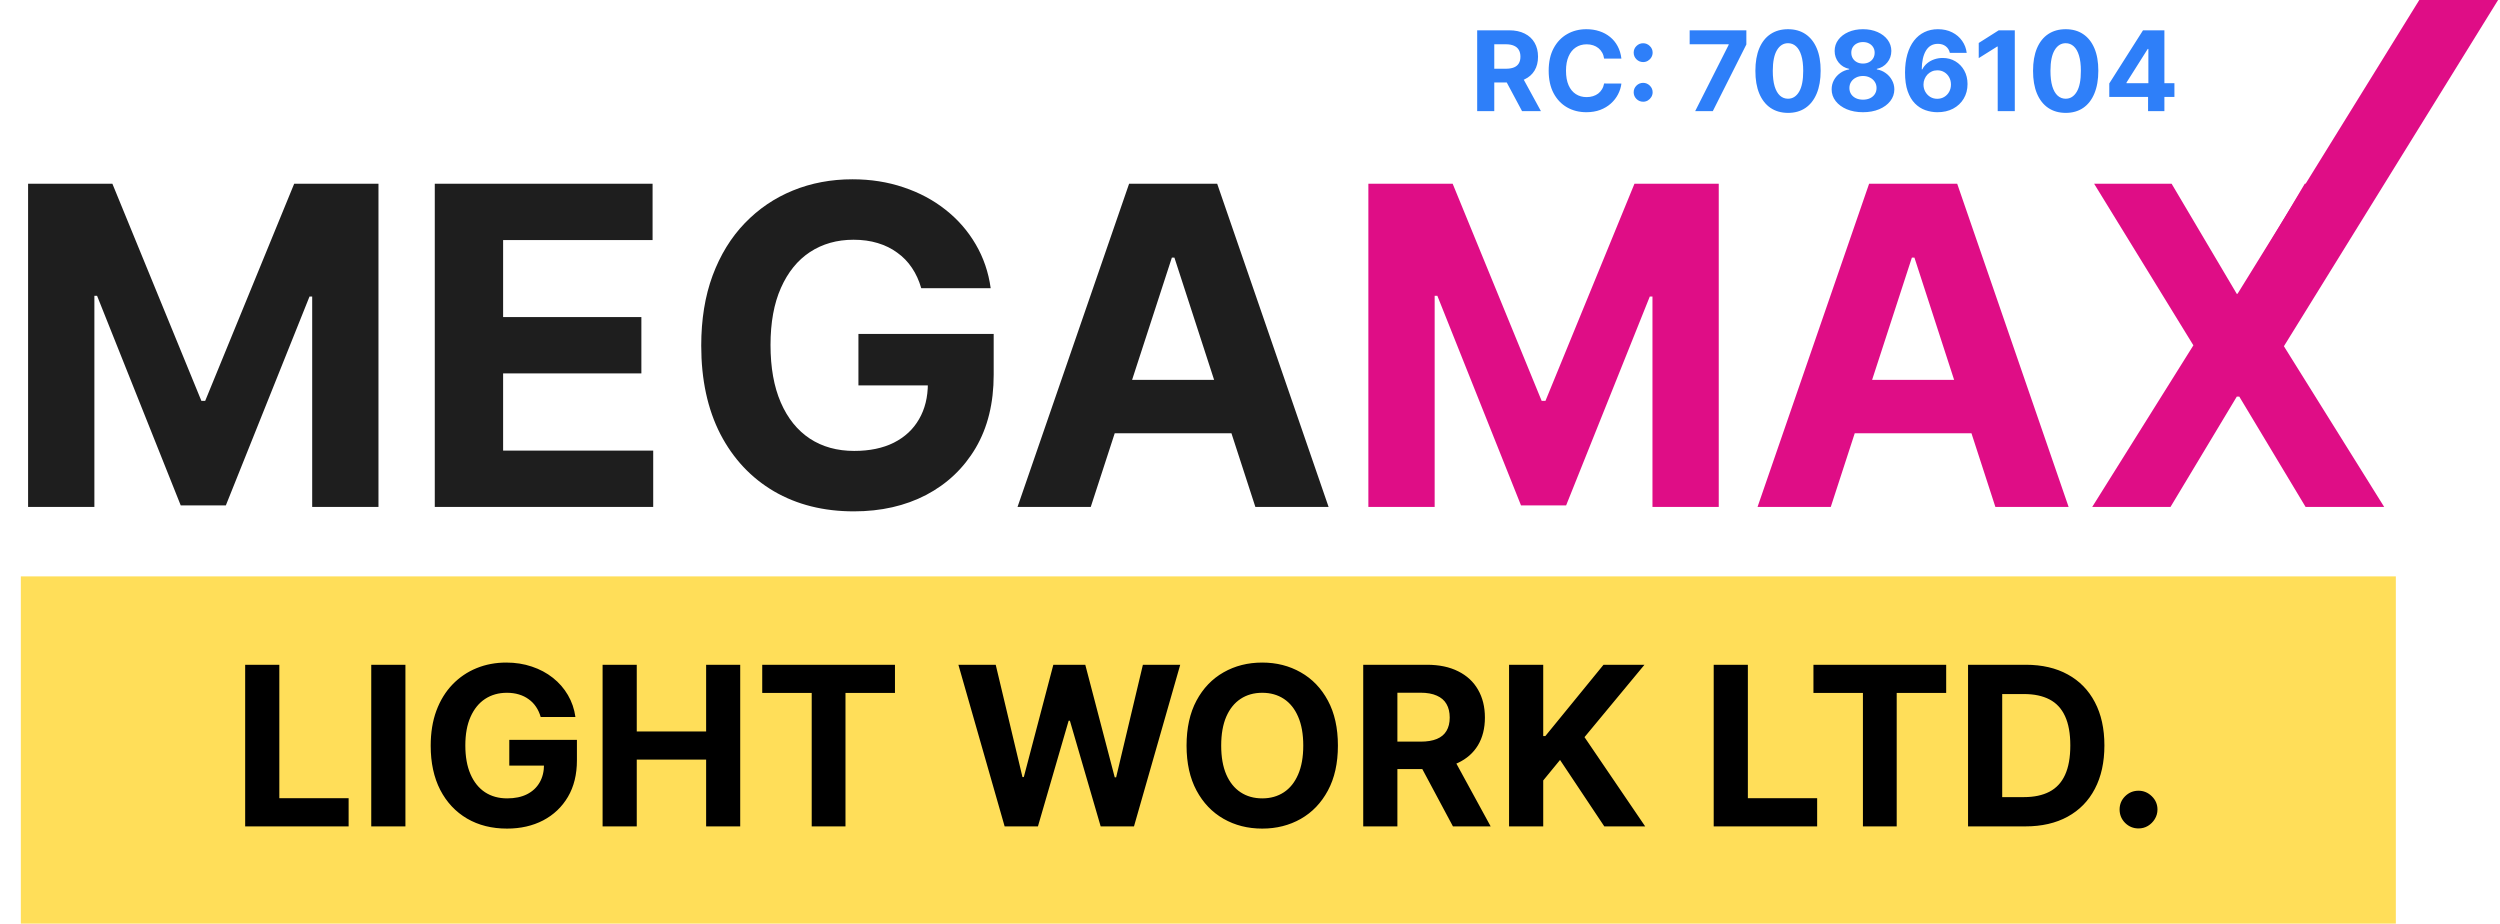
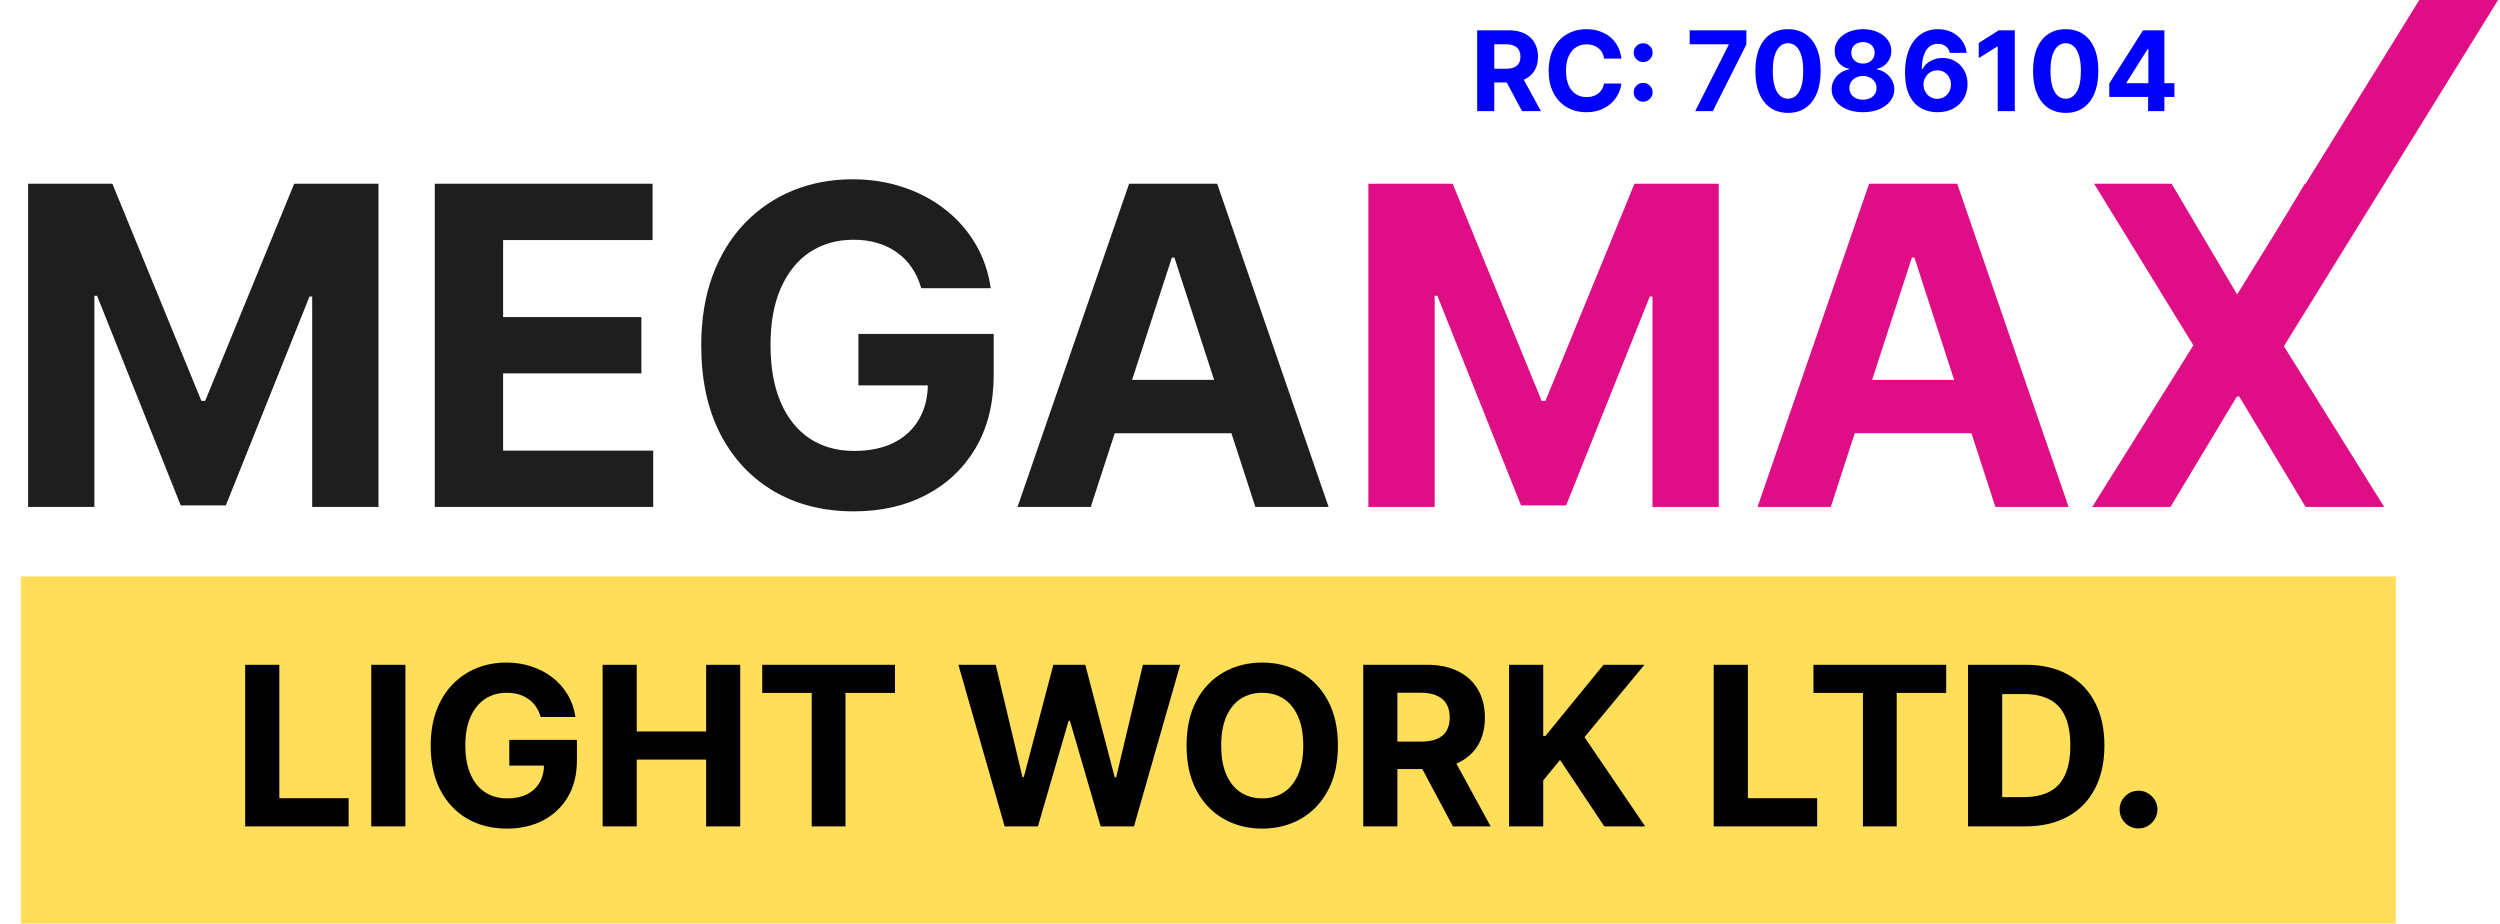
<svg xmlns="http://www.w3.org/2000/svg" width="360" height="133" viewBox="0 0 360 133" fill="none">
  <rect x="3" y="83" width="342" height="50" fill="#FFDE59" />
  <path d="M35.304 119V95.727H40.224V114.943H50.202V119H35.304ZM58.381 95.727V119H53.46V95.727H58.381ZM77.861 103.25C77.702 102.697 77.478 102.208 77.19 101.784C76.903 101.352 76.55 100.989 76.133 100.693C75.724 100.39 75.255 100.159 74.724 100C74.202 99.841 73.622 99.761 72.986 99.761C71.796 99.761 70.751 100.057 69.849 100.648C68.956 101.239 68.258 102.098 67.758 103.227C67.258 104.348 67.008 105.72 67.008 107.341C67.008 108.962 67.255 110.341 67.747 111.477C68.24 112.614 68.937 113.481 69.838 114.08C70.74 114.67 71.804 114.966 73.031 114.966C74.145 114.966 75.096 114.769 75.883 114.375C76.679 113.973 77.285 113.409 77.702 112.682C78.126 111.955 78.338 111.095 78.338 110.102L79.338 110.25H73.338V106.545H83.077V109.477C83.077 111.523 82.645 113.28 81.781 114.75C80.918 116.212 79.728 117.341 78.213 118.136C76.698 118.924 74.963 119.318 73.008 119.318C70.827 119.318 68.91 118.837 67.258 117.875C65.607 116.905 64.319 115.53 63.395 113.75C62.478 111.962 62.02 109.841 62.02 107.386C62.02 105.5 62.293 103.818 62.838 102.341C63.391 100.856 64.164 99.599 65.156 98.568C66.149 97.538 67.304 96.754 68.622 96.216C69.94 95.678 71.368 95.409 72.906 95.409C74.224 95.409 75.452 95.602 76.588 95.989C77.724 96.367 78.732 96.905 79.611 97.602C80.497 98.299 81.221 99.129 81.781 100.091C82.342 101.045 82.702 102.098 82.861 103.25H77.861ZM86.773 119V95.727H91.693V105.33H101.682V95.727H106.591V119H101.682V109.386H91.693V119H86.773ZM109.761 99.784V95.727H128.875V99.784H121.75V119H116.886V99.784H109.761ZM144.668 119L138.009 95.727H143.384L147.236 111.898H147.429L151.679 95.727H156.281L160.52 111.932H160.724L164.577 95.727H169.952L163.293 119H158.497L154.065 103.784H153.884L149.463 119H144.668ZM192.659 107.364C192.659 109.902 192.178 112.061 191.216 113.841C190.261 115.621 188.958 116.981 187.307 117.92C185.663 118.852 183.814 119.318 181.761 119.318C179.693 119.318 177.837 118.848 176.193 117.909C174.549 116.97 173.25 115.61 172.295 113.83C171.341 112.049 170.864 109.894 170.864 107.364C170.864 104.826 171.341 102.667 172.295 100.886C173.25 99.106 174.549 97.75 176.193 96.818C177.837 95.879 179.693 95.409 181.761 95.409C183.814 95.409 185.663 95.879 187.307 96.818C188.958 97.75 190.261 99.106 191.216 100.886C192.178 102.667 192.659 104.826 192.659 107.364ZM187.67 107.364C187.67 105.72 187.424 104.333 186.932 103.205C186.447 102.076 185.761 101.22 184.875 100.636C183.989 100.053 182.951 99.761 181.761 99.761C180.572 99.761 179.534 100.053 178.648 100.636C177.761 101.22 177.072 102.076 176.58 103.205C176.095 104.333 175.852 105.72 175.852 107.364C175.852 109.008 176.095 110.394 176.58 111.523C177.072 112.652 177.761 113.508 178.648 114.091C179.534 114.674 180.572 114.966 181.761 114.966C182.951 114.966 183.989 114.674 184.875 114.091C185.761 113.508 186.447 112.652 186.932 111.523C187.424 110.394 187.67 109.008 187.67 107.364ZM196.304 119V95.727H205.486C207.243 95.727 208.743 96.042 209.986 96.671C211.236 97.292 212.187 98.174 212.838 99.318C213.497 100.455 213.827 101.792 213.827 103.33C213.827 104.875 213.493 106.205 212.827 107.318C212.16 108.424 211.194 109.273 209.929 109.864C208.671 110.455 207.149 110.75 205.361 110.75H199.213V106.795H204.565C205.505 106.795 206.285 106.667 206.906 106.409C207.527 106.152 207.99 105.765 208.293 105.25C208.603 104.735 208.759 104.095 208.759 103.33C208.759 102.557 208.603 101.905 208.293 101.375C207.99 100.845 207.524 100.443 206.895 100.17C206.274 99.89 205.49 99.75 204.543 99.75H201.224V119H196.304ZM208.872 108.409L214.656 119H209.224L203.565 108.409H208.872ZM217.304 119V95.727H222.224V105.989H222.531L230.906 95.727H236.804L228.168 106.148L236.906 119H231.02L224.645 109.432L222.224 112.386V119H217.304ZM246.773 119V95.727H251.693V114.943H261.67V119H246.773ZM261.136 99.784V95.727H280.25V99.784H273.125V119H268.261V99.784H261.136ZM291.648 119H283.398V95.727H291.716C294.057 95.727 296.072 96.193 297.761 97.125C299.451 98.049 300.75 99.379 301.659 101.114C302.576 102.848 303.034 104.924 303.034 107.341C303.034 109.765 302.576 111.848 301.659 113.591C300.75 115.333 299.443 116.67 297.739 117.602C296.042 118.534 294.011 119 291.648 119ZM288.318 114.784H291.443C292.898 114.784 294.121 114.527 295.114 114.011C296.114 113.489 296.864 112.682 297.364 111.591C297.871 110.492 298.125 109.076 298.125 107.341C298.125 105.621 297.871 104.216 297.364 103.125C296.864 102.034 296.117 101.231 295.125 100.716C294.133 100.201 292.909 99.943 291.455 99.943H288.318V114.784ZM307.949 119.295C307.199 119.295 306.555 119.03 306.017 118.5C305.487 117.962 305.222 117.318 305.222 116.568C305.222 115.826 305.487 115.189 306.017 114.659C306.555 114.129 307.199 113.864 307.949 113.864C308.676 113.864 309.313 114.129 309.858 114.659C310.403 115.189 310.676 115.826 310.676 116.568C310.676 117.068 310.547 117.527 310.29 117.943C310.04 118.352 309.71 118.682 309.301 118.932C308.892 119.174 308.441 119.295 307.949 119.295Z" fill="black" />
  <path d="M4.045 26.454H16.182L29 57.727H29.546L42.364 26.454H54.5V73H44.955V42.705H44.568L32.523 72.773H26.023L13.977 42.591H13.591V73H4.045V26.454ZM62.608 73V26.454H93.972V34.568H72.449V45.659H92.358V53.773H72.449V64.886H94.062V73H62.608ZM132.659 41.5C132.341 40.394 131.894 39.417 131.318 38.568C130.742 37.705 130.038 36.977 129.205 36.386C128.386 35.78 127.447 35.318 126.386 35C125.341 34.682 124.182 34.523 122.909 34.523C120.53 34.523 118.439 35.114 116.636 36.295C114.848 37.477 113.455 39.197 112.455 41.455C111.455 43.697 110.955 46.439 110.955 49.682C110.955 52.924 111.447 55.682 112.432 57.955C113.417 60.227 114.811 61.962 116.614 63.159C118.417 64.341 120.545 64.932 123 64.932C125.227 64.932 127.129 64.538 128.705 63.75C130.295 62.947 131.508 61.818 132.341 60.364C133.189 58.909 133.614 57.189 133.614 55.205L135.614 55.5H123.614V48.091H143.091V53.955C143.091 58.045 142.227 61.561 140.5 64.5C138.773 67.424 136.394 69.682 133.364 71.273C130.333 72.849 126.864 73.636 122.955 73.636C118.591 73.636 114.758 72.674 111.455 70.75C108.152 68.811 105.576 66.061 103.727 62.5C101.894 58.924 100.977 54.682 100.977 49.773C100.977 46 101.523 42.636 102.614 39.682C103.72 36.712 105.265 34.197 107.25 32.136C109.235 30.076 111.545 28.508 114.182 27.432C116.818 26.356 119.674 25.818 122.75 25.818C125.386 25.818 127.841 26.204 130.114 26.977C132.386 27.735 134.402 28.811 136.159 30.204C137.932 31.599 139.379 33.258 140.5 35.182C141.621 37.091 142.341 39.197 142.659 41.5H132.659ZM157.068 73H146.523L162.591 26.454H175.273L191.318 73H180.773L169.114 37.091H168.75L157.068 73ZM156.409 54.705H181.318V62.386H156.409V54.705Z" fill="#1E1E1E" />
  <path d="M197.045 26.454H209.182L222 57.727H222.545L235.364 26.454H247.5V73H237.955V42.705H237.568L225.523 72.773H219.023L206.977 42.591H206.591V73H197.045V26.454ZM263.631 73H253.085L269.153 26.454H281.835L297.881 73H287.335L275.676 37.091H275.312L263.631 73ZM262.972 54.705H287.881V62.386H262.972V54.705ZM312.71 26.454L322.097 42.318H322.46L331.892 26.454H343.006L328.801 49.727L343.324 73H332.006L322.46 57.114H322.097L312.551 73H301.278L315.847 49.727L301.551 26.454H312.71Z" fill="#DF0D86" />
  <path fill-rule="evenodd" clip-rule="evenodd" d="M348.377 0L318.552 48.211L326.76 53.288L359.725 0H348.377Z" fill="#DF0D86" />
-   <path d="M212.714 16V4.364H217.305C218.184 4.364 218.934 4.521 219.555 4.835C220.18 5.146 220.656 5.587 220.982 6.159C221.311 6.727 221.476 7.396 221.476 8.165C221.476 8.938 221.309 9.602 220.976 10.159C220.643 10.712 220.16 11.136 219.527 11.432C218.898 11.727 218.137 11.875 217.243 11.875H214.169V9.898H216.845C217.315 9.898 217.705 9.833 218.016 9.705C218.326 9.576 218.557 9.383 218.709 9.125C218.864 8.867 218.942 8.547 218.942 8.165C218.942 7.778 218.864 7.453 218.709 7.188C218.557 6.922 218.324 6.722 218.01 6.585C217.699 6.445 217.307 6.375 216.834 6.375H215.175V16H212.714ZM218.999 10.704L221.891 16H219.175L216.345 10.704H218.999ZM233.482 8.438H230.993C230.947 8.116 230.855 7.83 230.714 7.58C230.574 7.326 230.394 7.11 230.175 6.932C229.955 6.754 229.701 6.617 229.413 6.523C229.129 6.428 228.821 6.381 228.487 6.381C227.885 6.381 227.36 6.53 226.913 6.83C226.466 7.125 226.12 7.557 225.874 8.125C225.627 8.689 225.504 9.375 225.504 10.182C225.504 11.011 225.627 11.708 225.874 12.273C226.124 12.837 226.472 13.263 226.919 13.551C227.366 13.839 227.883 13.983 228.47 13.983C228.8 13.983 229.105 13.939 229.385 13.852C229.669 13.765 229.921 13.638 230.141 13.472C230.36 13.301 230.542 13.095 230.686 12.852C230.834 12.61 230.936 12.333 230.993 12.023L233.482 12.034C233.417 12.568 233.256 13.083 232.999 13.579C232.745 14.072 232.402 14.513 231.97 14.903C231.542 15.29 231.031 15.597 230.436 15.824C229.845 16.047 229.177 16.159 228.43 16.159C227.393 16.159 226.464 15.924 225.646 15.454C224.832 14.985 224.188 14.305 223.714 13.415C223.245 12.525 223.01 11.447 223.01 10.182C223.01 8.913 223.249 7.833 223.726 6.943C224.203 6.053 224.851 5.375 225.669 4.909C226.487 4.439 227.408 4.205 228.43 4.205C229.105 4.205 229.73 4.299 230.305 4.489C230.885 4.678 231.398 4.955 231.845 5.318C232.292 5.678 232.656 6.119 232.936 6.642C233.22 7.165 233.402 7.763 233.482 8.438ZM236.615 14.648C236.24 14.648 235.918 14.515 235.649 14.25C235.384 13.985 235.251 13.663 235.251 13.284C235.251 12.913 235.384 12.595 235.649 12.329C235.918 12.064 236.24 11.932 236.615 11.932C236.979 11.932 237.297 12.064 237.57 12.329C237.842 12.595 237.979 12.913 237.979 13.284C237.979 13.534 237.914 13.763 237.786 13.972C237.661 14.176 237.496 14.341 237.291 14.466C237.087 14.587 236.861 14.648 236.615 14.648ZM236.615 8.938C236.24 8.938 235.918 8.805 235.649 8.54C235.384 8.275 235.251 7.953 235.251 7.574C235.251 7.203 235.384 6.886 235.649 6.625C235.918 6.36 236.24 6.227 236.615 6.227C236.979 6.227 237.297 6.36 237.57 6.625C237.842 6.886 237.979 7.203 237.979 7.574C237.979 7.828 237.914 8.059 237.786 8.267C237.661 8.472 237.496 8.634 237.291 8.756C237.087 8.877 236.861 8.938 236.615 8.938ZM244.107 16L248.93 6.455V6.375H243.311V4.364H251.476V6.403L246.646 16H244.107ZM257.474 16.256C256.497 16.252 255.656 16.011 254.952 15.534C254.251 15.057 253.711 14.366 253.332 13.46C252.957 12.555 252.772 11.466 252.776 10.193C252.776 8.924 252.963 7.843 253.338 6.949C253.717 6.055 254.257 5.375 254.957 4.909C255.662 4.439 256.501 4.205 257.474 4.205C258.448 4.205 259.285 4.439 259.986 4.909C260.69 5.379 261.232 6.061 261.611 6.955C261.99 7.845 262.177 8.924 262.173 10.193C262.173 11.47 261.984 12.561 261.605 13.466C261.23 14.371 260.692 15.062 259.991 15.54C259.291 16.017 258.452 16.256 257.474 16.256ZM257.474 14.216C258.141 14.216 258.673 13.881 259.071 13.21C259.469 12.54 259.666 11.534 259.662 10.193C259.662 9.311 259.571 8.576 259.389 7.989C259.211 7.402 258.957 6.96 258.628 6.665C258.302 6.369 257.918 6.222 257.474 6.222C256.812 6.222 256.281 6.553 255.884 7.216C255.486 7.879 255.285 8.871 255.281 10.193C255.281 11.087 255.37 11.833 255.548 12.432C255.73 13.027 255.986 13.473 256.315 13.773C256.645 14.068 257.031 14.216 257.474 14.216ZM268.268 16.159C267.393 16.159 266.615 16.017 265.933 15.733C265.255 15.445 264.723 15.053 264.337 14.557C263.95 14.061 263.757 13.498 263.757 12.869C263.757 12.384 263.867 11.939 264.087 11.534C264.31 11.125 264.613 10.786 264.996 10.517C265.378 10.244 265.806 10.07 266.28 9.994V9.915C265.659 9.79 265.155 9.489 264.768 9.011C264.382 8.53 264.189 7.972 264.189 7.335C264.189 6.733 264.365 6.197 264.717 5.727C265.07 5.254 265.553 4.883 266.166 4.614C266.784 4.341 267.484 4.205 268.268 4.205C269.053 4.205 269.751 4.341 270.365 4.614C270.982 4.886 271.467 5.259 271.82 5.733C272.172 6.203 272.35 6.737 272.354 7.335C272.35 7.975 272.153 8.534 271.763 9.011C271.373 9.489 270.873 9.79 270.263 9.915V9.994C270.729 10.07 271.151 10.244 271.53 10.517C271.912 10.786 272.215 11.125 272.439 11.534C272.666 11.939 272.782 12.384 272.786 12.869C272.782 13.498 272.587 14.061 272.2 14.557C271.814 15.053 271.28 15.445 270.598 15.733C269.92 16.017 269.143 16.159 268.268 16.159ZM268.268 14.352C268.659 14.352 269 14.282 269.291 14.142C269.583 13.998 269.81 13.801 269.973 13.551C270.14 13.297 270.223 13.006 270.223 12.676C270.223 12.339 270.138 12.042 269.967 11.784C269.797 11.523 269.566 11.318 269.274 11.171C268.982 11.019 268.647 10.943 268.268 10.943C267.893 10.943 267.558 11.019 267.263 11.171C266.967 11.318 266.734 11.523 266.564 11.784C266.397 12.042 266.314 12.339 266.314 12.676C266.314 13.006 266.395 13.297 266.558 13.551C266.721 13.801 266.95 13.998 267.246 14.142C267.541 14.282 267.882 14.352 268.268 14.352ZM268.268 9.153C268.594 9.153 268.884 9.087 269.138 8.955C269.392 8.822 269.59 8.638 269.734 8.403C269.878 8.169 269.95 7.898 269.95 7.591C269.95 7.288 269.878 7.023 269.734 6.795C269.59 6.564 269.393 6.384 269.143 6.256C268.893 6.123 268.602 6.057 268.268 6.057C267.939 6.057 267.647 6.123 267.393 6.256C267.14 6.384 266.941 6.564 266.797 6.795C266.657 7.023 266.587 7.288 266.587 7.591C266.587 7.898 266.659 8.169 266.803 8.403C266.946 8.638 267.145 8.822 267.399 8.955C267.653 9.087 267.943 9.153 268.268 9.153ZM278.972 16.159C278.373 16.155 277.795 16.055 277.239 15.858C276.686 15.661 276.189 15.341 275.75 14.898C275.311 14.454 274.962 13.867 274.705 13.136C274.451 12.405 274.324 11.508 274.324 10.443C274.328 9.466 274.439 8.593 274.659 7.824C274.883 7.051 275.201 6.396 275.614 5.858C276.03 5.32 276.528 4.911 277.108 4.631C277.688 4.347 278.337 4.205 279.057 4.205C279.833 4.205 280.519 4.356 281.114 4.659C281.708 4.958 282.186 5.366 282.545 5.881C282.909 6.396 283.129 6.973 283.205 7.614H280.778C280.684 7.208 280.485 6.89 280.182 6.659C279.879 6.428 279.504 6.312 279.057 6.312C278.299 6.312 277.723 6.642 277.33 7.301C276.939 7.96 276.741 8.856 276.733 9.989H276.812C276.987 9.644 277.222 9.35 277.517 9.108C277.816 8.862 278.155 8.674 278.534 8.545C278.917 8.413 279.32 8.347 279.744 8.347C280.434 8.347 281.047 8.509 281.585 8.835C282.123 9.157 282.547 9.6 282.858 10.165C283.169 10.729 283.324 11.375 283.324 12.102C283.324 12.89 283.14 13.591 282.773 14.204C282.409 14.818 281.9 15.299 281.244 15.648C280.593 15.992 279.835 16.163 278.972 16.159ZM278.96 14.227C279.339 14.227 279.678 14.136 279.977 13.954C280.277 13.773 280.511 13.527 280.682 13.216C280.852 12.905 280.938 12.557 280.938 12.171C280.938 11.784 280.852 11.438 280.682 11.131C280.515 10.824 280.284 10.579 279.989 10.398C279.693 10.216 279.356 10.125 278.977 10.125C278.693 10.125 278.43 10.178 278.188 10.284C277.949 10.39 277.739 10.538 277.557 10.727C277.379 10.917 277.239 11.136 277.136 11.386C277.034 11.633 276.983 11.896 276.983 12.176C276.983 12.551 277.068 12.894 277.239 13.204C277.413 13.515 277.648 13.763 277.943 13.949C278.242 14.134 278.581 14.227 278.96 14.227ZM290.131 4.364V16H287.67V6.699H287.602L284.938 8.369V6.188L287.818 4.364H290.131ZM297.459 16.256C296.482 16.252 295.641 16.011 294.936 15.534C294.235 15.057 293.696 14.366 293.317 13.46C292.942 12.555 292.756 11.466 292.76 10.193C292.76 8.924 292.947 7.843 293.322 6.949C293.701 6.055 294.241 5.375 294.942 4.909C295.646 4.439 296.485 4.205 297.459 4.205C298.432 4.205 299.269 4.439 299.97 4.909C300.675 5.379 301.216 6.061 301.595 6.955C301.974 7.845 302.161 8.924 302.158 10.193C302.158 11.47 301.968 12.561 301.589 13.466C301.214 14.371 300.677 15.062 299.976 15.54C299.275 16.017 298.436 16.256 297.459 16.256ZM297.459 14.216C298.125 14.216 298.658 13.881 299.055 13.21C299.453 12.54 299.65 11.534 299.646 10.193C299.646 9.311 299.555 8.576 299.374 7.989C299.196 7.402 298.942 6.96 298.612 6.665C298.286 6.369 297.902 6.222 297.459 6.222C296.796 6.222 296.266 6.553 295.868 7.216C295.47 7.879 295.269 8.871 295.266 10.193C295.266 11.087 295.355 11.833 295.533 12.432C295.714 13.027 295.97 13.473 296.3 13.773C296.629 14.068 297.016 14.216 297.459 14.216ZM303.736 13.954V12.017L308.594 4.364H310.264V7.045H309.276L306.213 11.892V11.983H313.116V13.954H303.736ZM309.321 16V13.364L309.366 12.506V4.364H311.673V16H309.321Z" fill="#2E7FF9" />
+   <path d="M212.714 16V4.364H217.305C218.184 4.364 218.934 4.521 219.555 4.835C220.18 5.146 220.656 5.587 220.982 6.159C221.311 6.727 221.476 7.396 221.476 8.165C221.476 8.938 221.309 9.602 220.976 10.159C220.643 10.712 220.16 11.136 219.527 11.432C218.898 11.727 218.137 11.875 217.243 11.875H214.169V9.898H216.845C217.315 9.898 217.705 9.833 218.016 9.705C218.326 9.576 218.557 9.383 218.709 9.125C218.864 8.867 218.942 8.547 218.942 8.165C218.942 7.778 218.864 7.453 218.709 7.188C218.557 6.922 218.324 6.722 218.01 6.585C217.699 6.445 217.307 6.375 216.834 6.375H215.175V16H212.714ZM218.999 10.704L221.891 16H219.175L216.345 10.704H218.999ZM233.482 8.438H230.993C230.947 8.116 230.855 7.83 230.714 7.58C230.574 7.326 230.394 7.11 230.175 6.932C229.955 6.754 229.701 6.617 229.413 6.523C229.129 6.428 228.821 6.381 228.487 6.381C227.885 6.381 227.36 6.53 226.913 6.83C226.466 7.125 226.12 7.557 225.874 8.125C225.627 8.689 225.504 9.375 225.504 10.182C225.504 11.011 225.627 11.708 225.874 12.273C226.124 12.837 226.472 13.263 226.919 13.551C227.366 13.839 227.883 13.983 228.47 13.983C228.8 13.983 229.105 13.939 229.385 13.852C229.669 13.765 229.921 13.638 230.141 13.472C230.36 13.301 230.542 13.095 230.686 12.852C230.834 12.61 230.936 12.333 230.993 12.023L233.482 12.034C233.417 12.568 233.256 13.083 232.999 13.579C232.745 14.072 232.402 14.513 231.97 14.903C231.542 15.29 231.031 15.597 230.436 15.824C229.845 16.047 229.177 16.159 228.43 16.159C227.393 16.159 226.464 15.924 225.646 15.454C224.832 14.985 224.188 14.305 223.714 13.415C223.245 12.525 223.01 11.447 223.01 10.182C223.01 8.913 223.249 7.833 223.726 6.943C224.203 6.053 224.851 5.375 225.669 4.909C226.487 4.439 227.408 4.205 228.43 4.205C229.105 4.205 229.73 4.299 230.305 4.489C230.885 4.678 231.398 4.955 231.845 5.318C232.292 5.678 232.656 6.119 232.936 6.642C233.22 7.165 233.402 7.763 233.482 8.438ZM236.615 14.648C236.24 14.648 235.918 14.515 235.649 14.25C235.384 13.985 235.251 13.663 235.251 13.284C235.251 12.913 235.384 12.595 235.649 12.329C235.918 12.064 236.24 11.932 236.615 11.932C236.979 11.932 237.297 12.064 237.57 12.329C237.842 12.595 237.979 12.913 237.979 13.284C237.979 13.534 237.914 13.763 237.786 13.972C237.661 14.176 237.496 14.341 237.291 14.466C237.087 14.587 236.861 14.648 236.615 14.648ZM236.615 8.938C236.24 8.938 235.918 8.805 235.649 8.54C235.384 8.275 235.251 7.953 235.251 7.574C235.251 7.203 235.384 6.886 235.649 6.625C235.918 6.36 236.24 6.227 236.615 6.227C236.979 6.227 237.297 6.36 237.57 6.625C237.842 6.886 237.979 7.203 237.979 7.574C237.979 7.828 237.914 8.059 237.786 8.267C237.661 8.472 237.496 8.634 237.291 8.756C237.087 8.877 236.861 8.938 236.615 8.938ZM244.107 16L248.93 6.455V6.375H243.311V4.364H251.476V6.403L246.646 16H244.107ZM257.474 16.256C256.497 16.252 255.656 16.011 254.952 15.534C254.251 15.057 253.711 14.366 253.332 13.46C252.957 12.555 252.772 11.466 252.776 10.193C252.776 8.924 252.963 7.843 253.338 6.949C253.717 6.055 254.257 5.375 254.957 4.909C255.662 4.439 256.501 4.205 257.474 4.205C258.448 4.205 259.285 4.439 259.986 4.909C260.69 5.379 261.232 6.061 261.611 6.955C261.99 7.845 262.177 8.924 262.173 10.193C262.173 11.47 261.984 12.561 261.605 13.466C261.23 14.371 260.692 15.062 259.991 15.54C259.291 16.017 258.452 16.256 257.474 16.256ZM257.474 14.216C258.141 14.216 258.673 13.881 259.071 13.21C259.469 12.54 259.666 11.534 259.662 10.193C259.662 9.311 259.571 8.576 259.389 7.989C259.211 7.402 258.957 6.96 258.628 6.665C258.302 6.369 257.918 6.222 257.474 6.222C256.812 6.222 256.281 6.553 255.884 7.216C255.486 7.879 255.285 8.871 255.281 10.193C255.281 11.087 255.37 11.833 255.548 12.432C255.73 13.027 255.986 13.473 256.315 13.773C256.645 14.068 257.031 14.216 257.474 14.216ZM268.268 16.159C267.393 16.159 266.615 16.017 265.933 15.733C265.255 15.445 264.723 15.053 264.337 14.557C263.95 14.061 263.757 13.498 263.757 12.869C263.757 12.384 263.867 11.939 264.087 11.534C264.31 11.125 264.613 10.786 264.996 10.517C265.378 10.244 265.806 10.07 266.28 9.994V9.915C265.659 9.79 265.155 9.489 264.768 9.011C264.382 8.53 264.189 7.972 264.189 7.335C264.189 6.733 264.365 6.197 264.717 5.727C265.07 5.254 265.553 4.883 266.166 4.614C266.784 4.341 267.484 4.205 268.268 4.205C269.053 4.205 269.751 4.341 270.365 4.614C270.982 4.886 271.467 5.259 271.82 5.733C272.172 6.203 272.35 6.737 272.354 7.335C272.35 7.975 272.153 8.534 271.763 9.011C271.373 9.489 270.873 9.79 270.263 9.915V9.994C270.729 10.07 271.151 10.244 271.53 10.517C271.912 10.786 272.215 11.125 272.439 11.534C272.666 11.939 272.782 12.384 272.786 12.869C272.782 13.498 272.587 14.061 272.2 14.557C271.814 15.053 271.28 15.445 270.598 15.733C269.92 16.017 269.143 16.159 268.268 16.159ZM268.268 14.352C268.659 14.352 269 14.282 269.291 14.142C269.583 13.998 269.81 13.801 269.973 13.551C270.14 13.297 270.223 13.006 270.223 12.676C270.223 12.339 270.138 12.042 269.967 11.784C269.797 11.523 269.566 11.318 269.274 11.171C268.982 11.019 268.647 10.943 268.268 10.943C267.893 10.943 267.558 11.019 267.263 11.171C266.967 11.318 266.734 11.523 266.564 11.784C266.397 12.042 266.314 12.339 266.314 12.676C266.314 13.006 266.395 13.297 266.558 13.551C266.721 13.801 266.95 13.998 267.246 14.142C267.541 14.282 267.882 14.352 268.268 14.352ZM268.268 9.153C268.594 9.153 268.884 9.087 269.138 8.955C269.392 8.822 269.59 8.638 269.734 8.403C269.878 8.169 269.95 7.898 269.95 7.591C269.95 7.288 269.878 7.023 269.734 6.795C269.59 6.564 269.393 6.384 269.143 6.256C268.893 6.123 268.602 6.057 268.268 6.057C267.939 6.057 267.647 6.123 267.393 6.256C267.14 6.384 266.941 6.564 266.797 6.795C266.657 7.023 266.587 7.288 266.587 7.591C266.587 7.898 266.659 8.169 266.803 8.403C266.946 8.638 267.145 8.822 267.399 8.955C267.653 9.087 267.943 9.153 268.268 9.153ZM278.972 16.159C278.373 16.155 277.795 16.055 277.239 15.858C276.686 15.661 276.189 15.341 275.75 14.898C275.311 14.454 274.962 13.867 274.705 13.136C274.451 12.405 274.324 11.508 274.324 10.443C274.328 9.466 274.439 8.593 274.659 7.824C274.883 7.051 275.201 6.396 275.614 5.858C276.03 5.32 276.528 4.911 277.108 4.631C277.688 4.347 278.337 4.205 279.057 4.205C279.833 4.205 280.519 4.356 281.114 4.659C281.708 4.958 282.186 5.366 282.545 5.881C282.909 6.396 283.129 6.973 283.205 7.614H280.778C280.684 7.208 280.485 6.89 280.182 6.659C279.879 6.428 279.504 6.312 279.057 6.312C278.299 6.312 277.723 6.642 277.33 7.301C276.939 7.96 276.741 8.856 276.733 9.989H276.812C276.987 9.644 277.222 9.35 277.517 9.108C277.816 8.862 278.155 8.674 278.534 8.545C278.917 8.413 279.32 8.347 279.744 8.347C280.434 8.347 281.047 8.509 281.585 8.835C282.123 9.157 282.547 9.6 282.858 10.165C283.169 10.729 283.324 11.375 283.324 12.102C283.324 12.89 283.14 13.591 282.773 14.204C282.409 14.818 281.9 15.299 281.244 15.648C280.593 15.992 279.835 16.163 278.972 16.159ZM278.96 14.227C279.339 14.227 279.678 14.136 279.977 13.954C280.277 13.773 280.511 13.527 280.682 13.216C280.852 12.905 280.938 12.557 280.938 12.171C280.938 11.784 280.852 11.438 280.682 11.131C280.515 10.824 280.284 10.579 279.989 10.398C279.693 10.216 279.356 10.125 278.977 10.125C278.693 10.125 278.43 10.178 278.188 10.284C277.949 10.39 277.739 10.538 277.557 10.727C277.379 10.917 277.239 11.136 277.136 11.386C277.034 11.633 276.983 11.896 276.983 12.176C276.983 12.551 277.068 12.894 277.239 13.204C277.413 13.515 277.648 13.763 277.943 13.949C278.242 14.134 278.581 14.227 278.96 14.227ZM290.131 4.364V16H287.67V6.699H287.602L284.938 8.369V6.188L287.818 4.364H290.131ZM297.459 16.256C296.482 16.252 295.641 16.011 294.936 15.534C294.235 15.057 293.696 14.366 293.317 13.46C292.942 12.555 292.756 11.466 292.76 10.193C292.76 8.924 292.947 7.843 293.322 6.949C293.701 6.055 294.241 5.375 294.942 4.909C295.646 4.439 296.485 4.205 297.459 4.205C298.432 4.205 299.269 4.439 299.97 4.909C300.675 5.379 301.216 6.061 301.595 6.955C301.974 7.845 302.161 8.924 302.158 10.193C302.158 11.47 301.968 12.561 301.589 13.466C301.214 14.371 300.677 15.062 299.976 15.54C299.275 16.017 298.436 16.256 297.459 16.256ZM297.459 14.216C298.125 14.216 298.658 13.881 299.055 13.21C299.453 12.54 299.65 11.534 299.646 10.193C299.646 9.311 299.555 8.576 299.374 7.989C299.196 7.402 298.942 6.96 298.612 6.665C298.286 6.369 297.902 6.222 297.459 6.222C296.796 6.222 296.266 6.553 295.868 7.216C295.47 7.879 295.269 8.871 295.266 10.193C295.266 11.087 295.355 11.833 295.533 12.432C295.714 13.027 295.97 13.473 296.3 13.773C296.629 14.068 297.016 14.216 297.459 14.216ZM303.736 13.954V12.017L308.594 4.364H310.264V7.045H309.276L306.213 11.892V11.983H313.116V13.954H303.736ZM309.321 16V13.364L309.366 12.506V4.364H311.673V16H309.321Z" fill="#0000FF" />
</svg>
